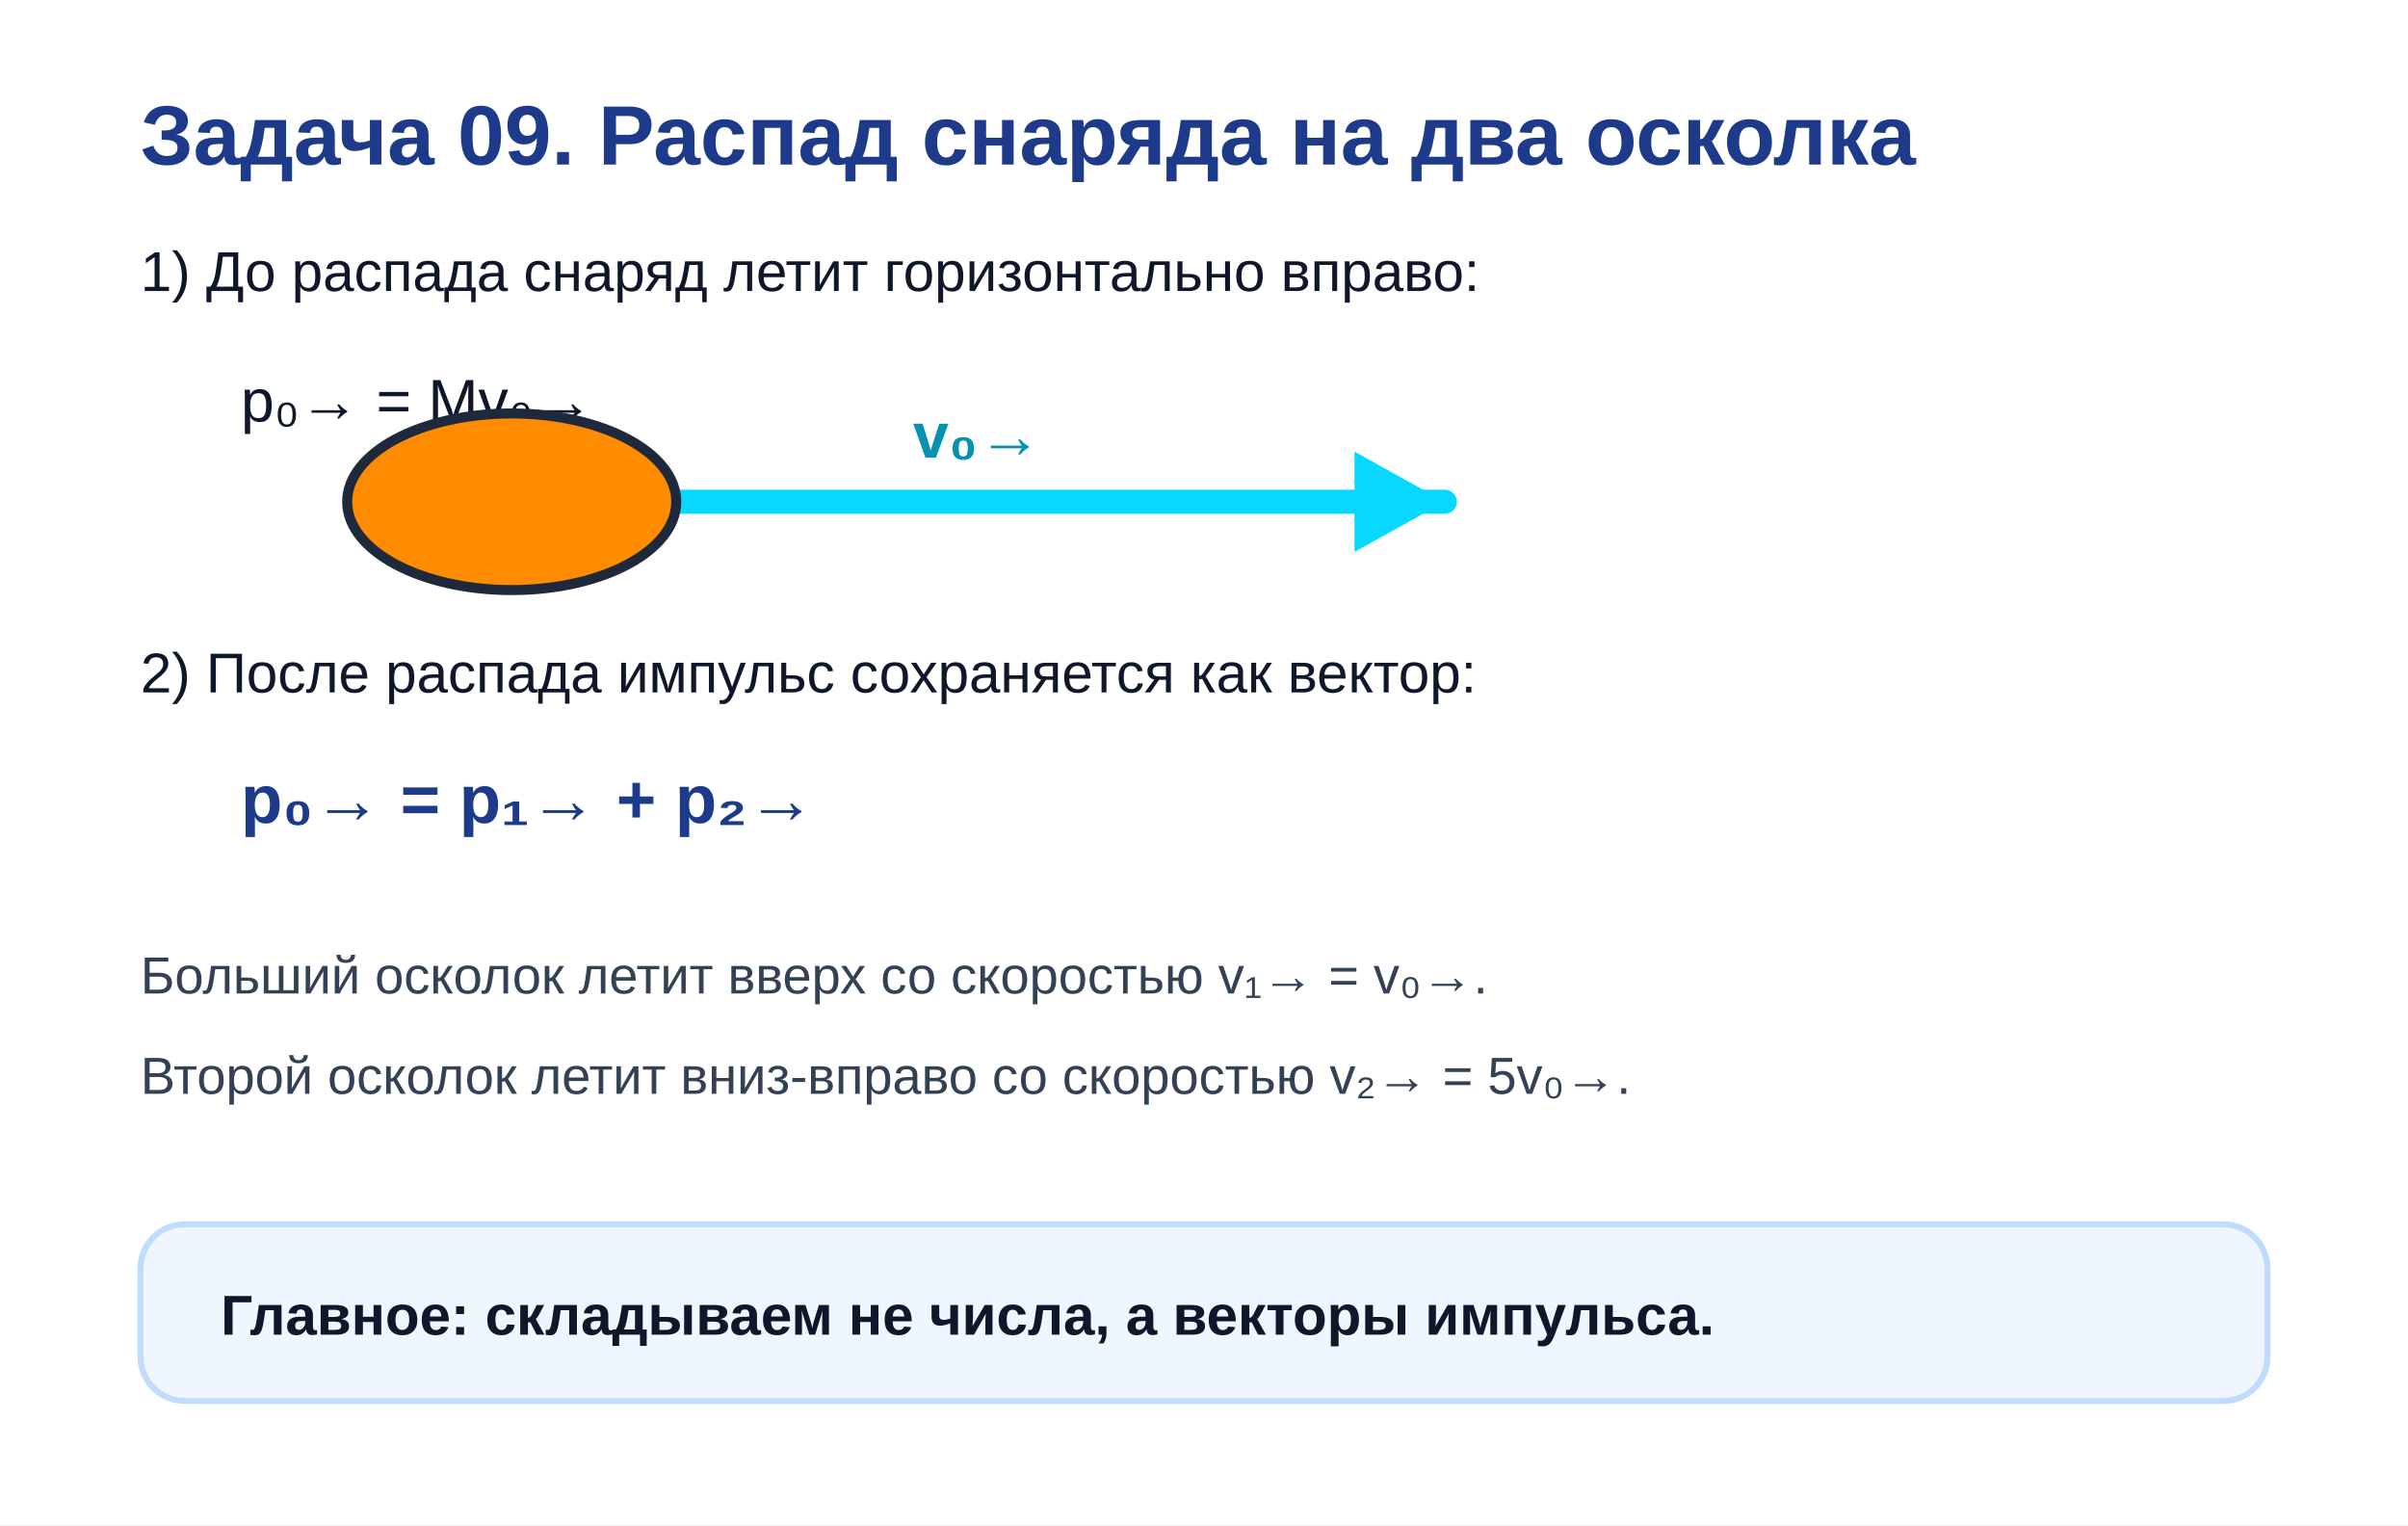
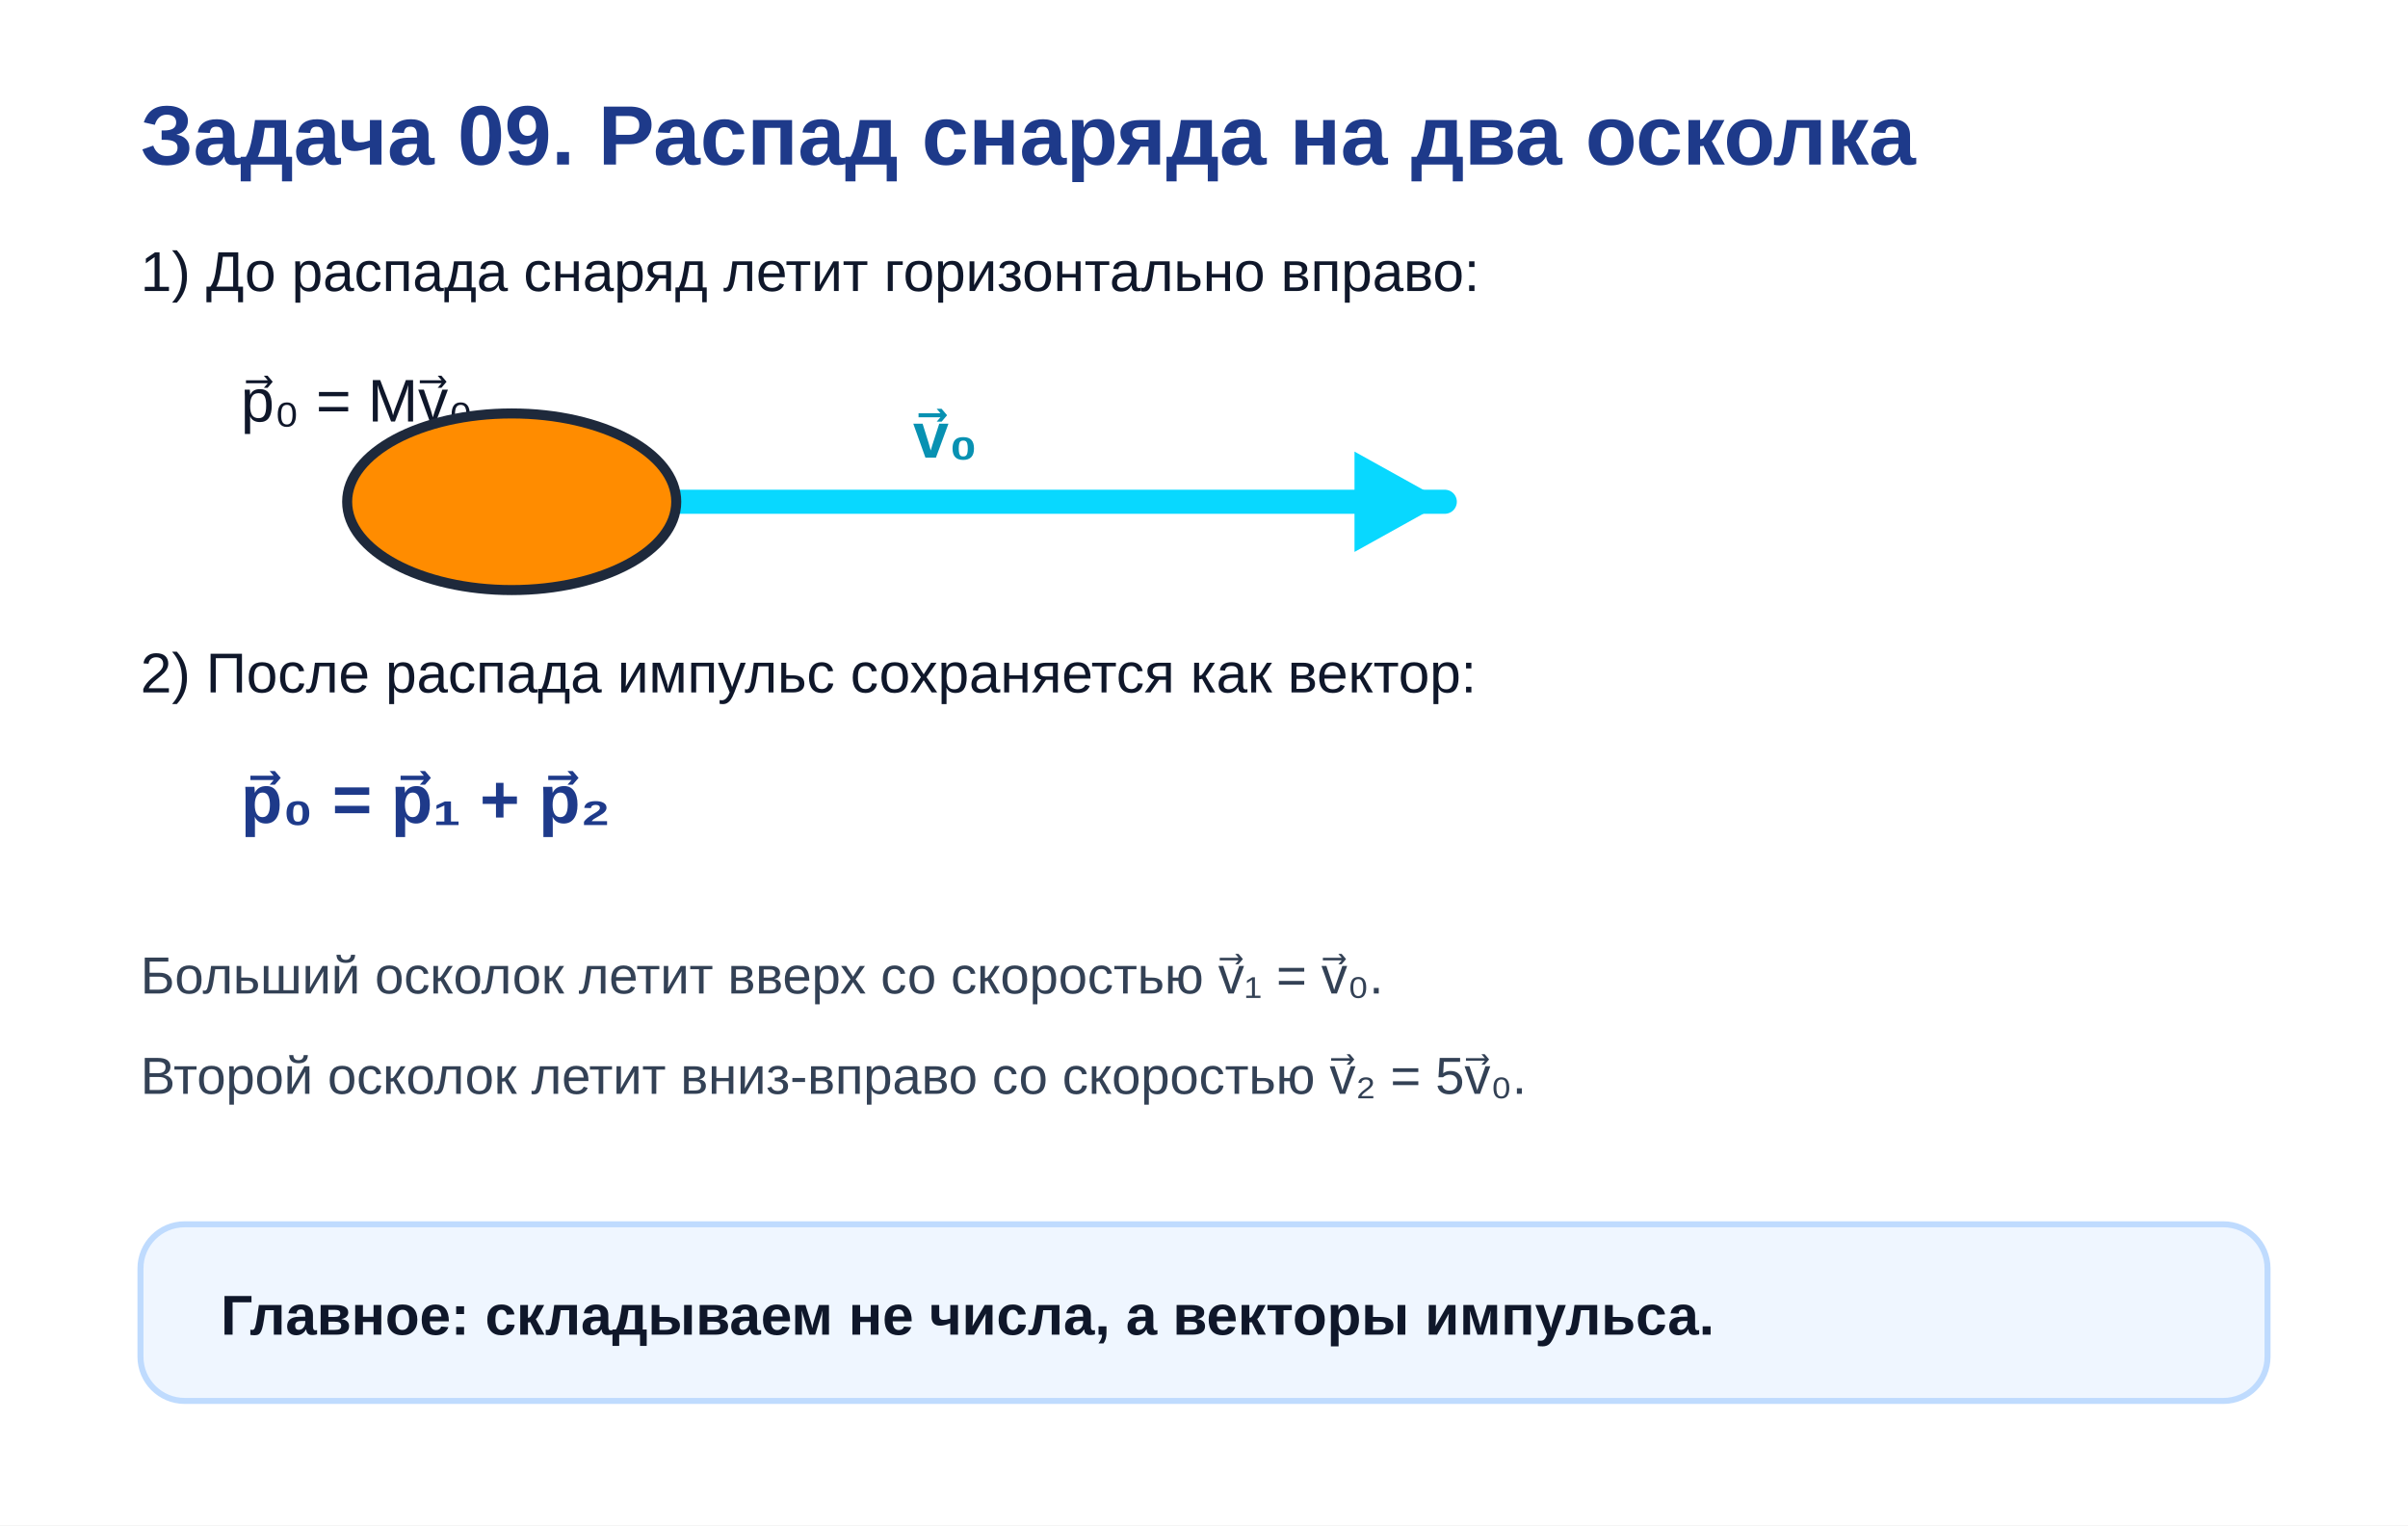
<svg xmlns="http://www.w3.org/2000/svg" viewBox="0 0 1200 760" width="1200" height="760">
  <rect width="1200" height="760" fill="#ffffff" />
  <text x="70" y="82" fill="#1e3a8a" font-family="Arial, sans-serif" font-size="42" font-weight="700">Задача 09. Распад снаряда на два осколка</text>
  <text x="70" y="145" fill="#0f172a" font-family="Arial, sans-serif" font-size="28">1) До распада снаряд летит горизонтально вправо:</text>
-   <text x="120" y="210" fill="#0f172a" font-family="Arial, sans-serif" font-size="30">p₀→ = Mv₀→</text>
+   <text x="120" y="210" fill="#0f172a" font-family="Arial, sans-serif" font-size="30">p⃗₀ = Mv⃗₀</text>
  <line x1="300" y1="250" x2="720" y2="250" stroke="#08d8ff" stroke-width="12" stroke-linecap="round" />
  <path d="M720 250 L675 225 L675 275 Z" fill="#08d8ff" />
  <ellipse cx="255" cy="250" rx="82" ry="44" fill="#ff8c00" stroke="#1e293b" stroke-width="5" />
-   <text x="455" y="228" fill="#0891b2" font-family="Arial, sans-serif" font-size="32" font-weight="700">v₀→</text>
+   <text x="455" y="228" fill="#0891b2" font-family="Arial, sans-serif" font-size="32" font-weight="700">v⃗₀</text>
  <text x="70" y="345" fill="#0f172a" font-family="Arial, sans-serif" font-size="28">2) После распада импульс сохраняется как вектор:</text>
-   <text x="120" y="410" fill="#1e3a8a" font-family="Arial, sans-serif" font-size="34" font-weight="700">p₀→ = p₁→ + p₂→</text>
-   <text x="70" y="495" fill="#334155" font-family="Arial, sans-serif" font-size="26">Больший осколок летит вверх со скоростью v₁→ = v₀→.</text>
-   <text x="70" y="545" fill="#334155" font-family="Arial, sans-serif" font-size="26">Второй осколок летит вниз-вправо со скоростью v₂→ = 5v₀→.</text>
+   <text x="120" y="410" fill="#1e3a8a" font-family="Arial, sans-serif" font-size="34" font-weight="700">p⃗₀ = p⃗₁ + p⃗₂</text>
+   <text x="70" y="495" fill="#334155" font-family="Arial, sans-serif" font-size="26">Больший осколок летит вверх со скоростью v⃗₁ = v⃗₀.</text>
+   <text x="70" y="545" fill="#334155" font-family="Arial, sans-serif" font-size="26">Второй осколок летит вниз-вправо со скоростью v⃗₂ = 5v⃗₀.</text>
  <rect x="70" y="610" width="1060" height="88" rx="22" fill="#eff6ff" stroke="#bfdbfe" stroke-width="3" />
  <text x="110" y="665" fill="#0f172a" font-family="Arial, sans-serif" font-size="28" font-weight="700">Главное: складываем не числа, а векторы импульса.</text>
</svg>
